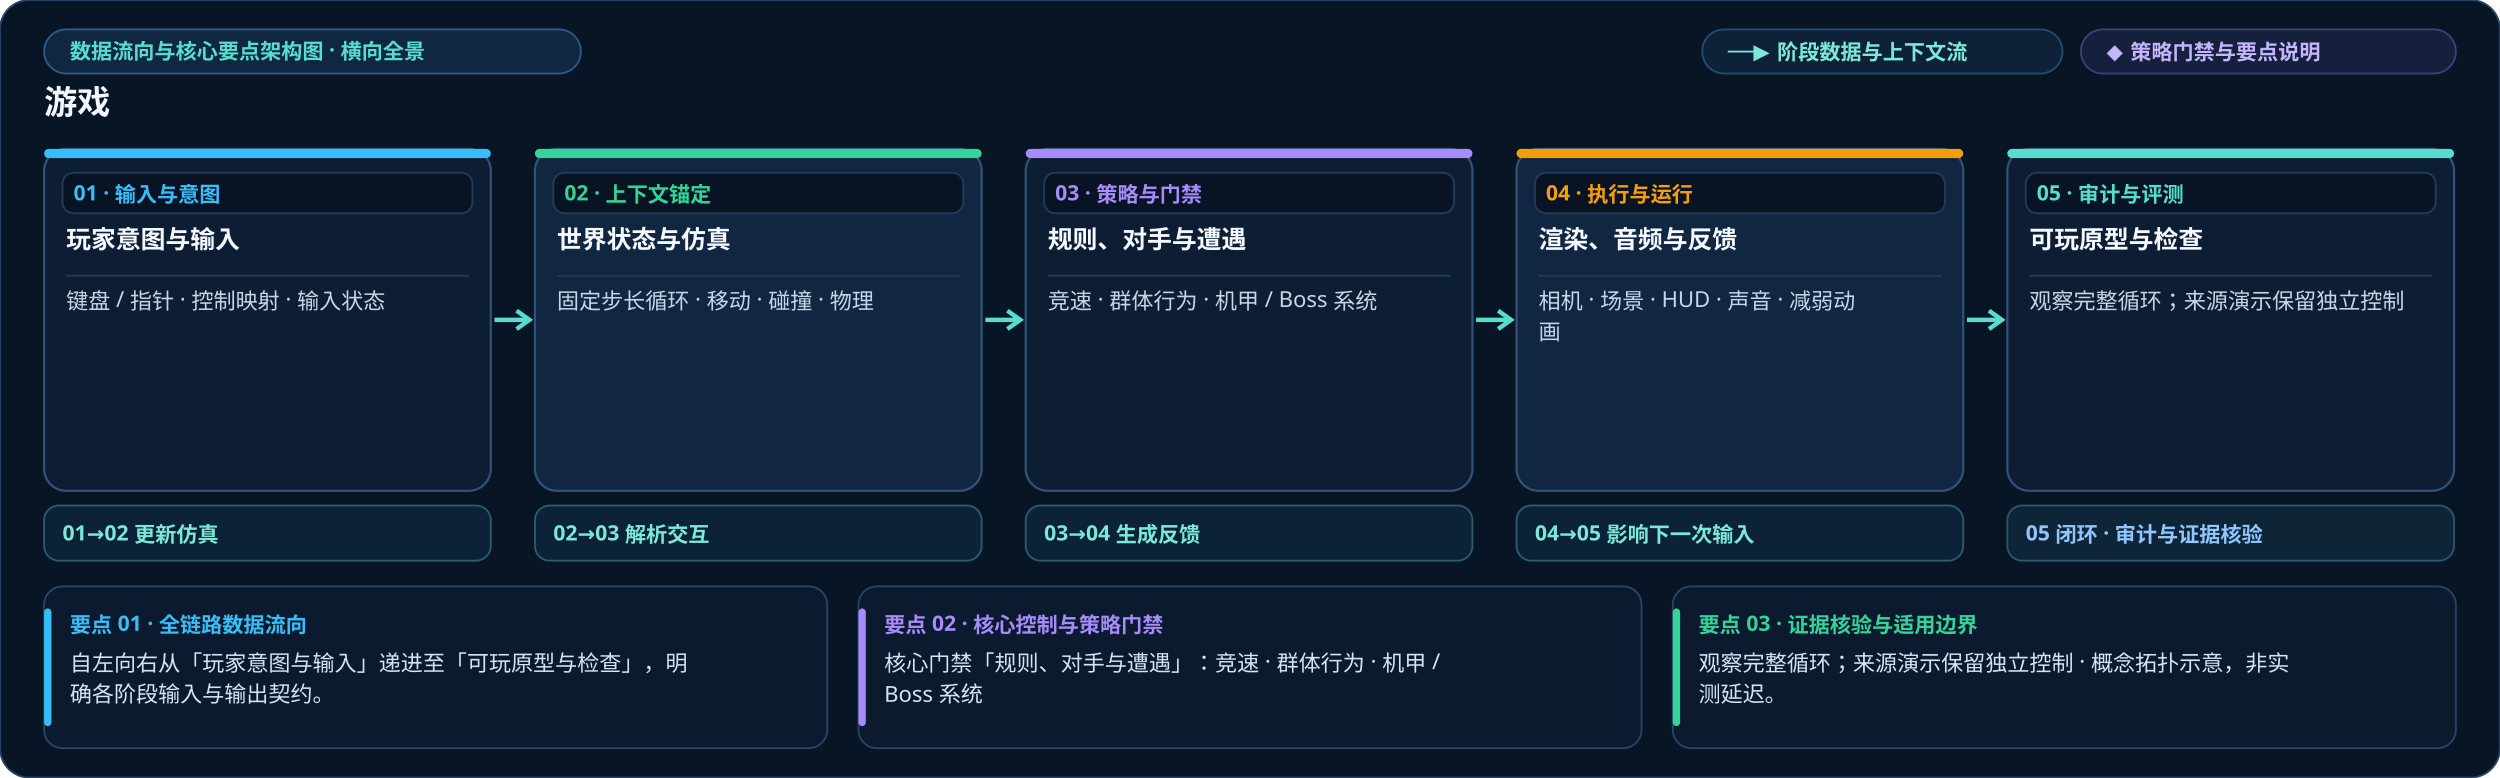
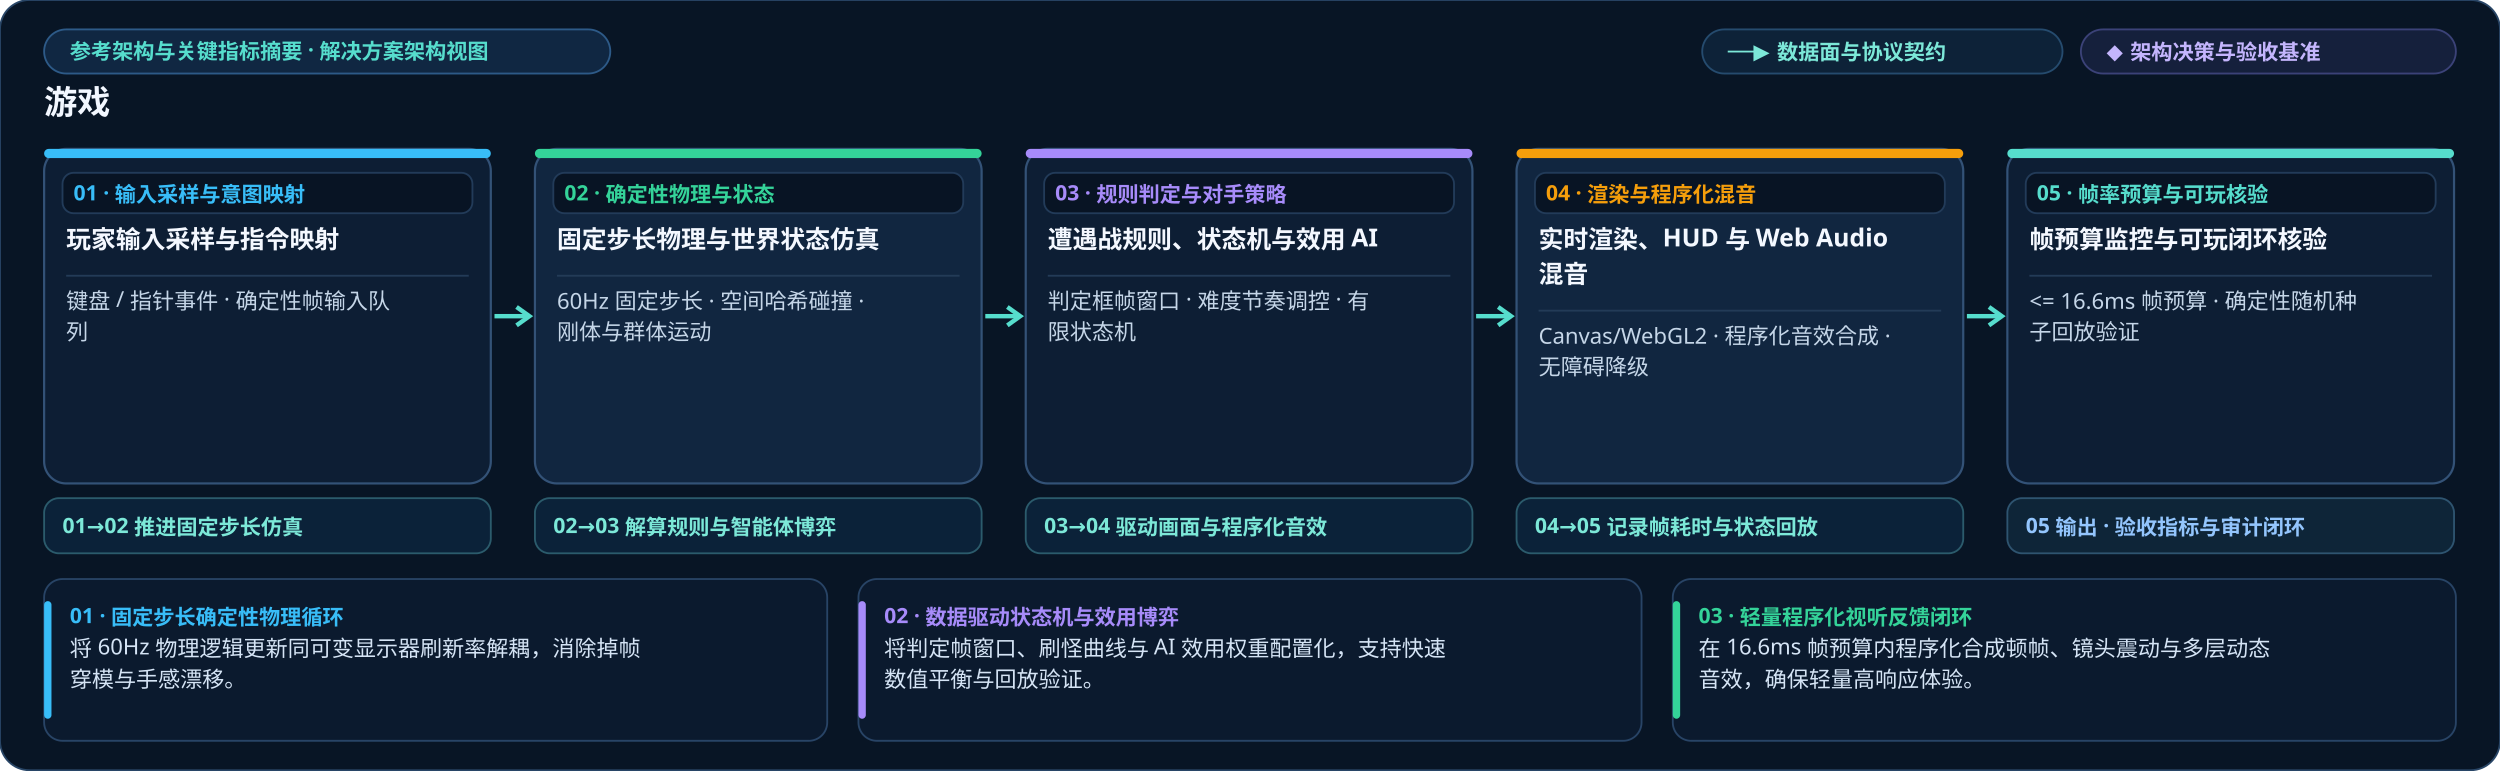
- <svg xmlns="http://www.w3.org/2000/svg" lang="zh-CN" class="knowledge-graph-wide" role="img" aria-labelledby="knowledge-1468dba212d6-title knowledge-1468dba212d6-desc" viewBox="0 0 1360 423" width="1360" style="width:100%;height:auto;margin:0 auto;font-family:system-ui,sans-serif">
-   <rect width="1360" height="423" rx="16" fill="#081525" stroke="#284566" />
-   <rect x="24" y="16" width="292" height="24" rx="12" fill="#102742" stroke="#2d5a88" />
+ <svg xmlns="http://www.w3.org/2000/svg" lang="zh-CN" class="knowledge-graph-wide" role="img" aria-labelledby="knowledge-c1ceeee38795-title knowledge-c1ceeee38795-desc" viewBox="0 0 1360 419" width="1360" style="width:100%;height:auto;margin:0 auto;font-family:system-ui,sans-serif">
+   <rect width="1360" height="419" rx="16" fill="#081525" stroke="#284566" />
+   <rect x="24" y="16" width="308" height="24" rx="12" fill="#102742" stroke="#2d5a88" />
  <text x="38" y="32" fill="#56ddcd" font-size="11.5" font-weight="700">
-     <tspan x="38" dy="0">数据流向与核心要点架构图 · 横向全景</tspan>
+     <tspan x="38" dy="0">参考架构与关键指标摘要 · 解决方案架构视图</tspan>
  </text>
  <rect x="926" y="16" width="196" height="24" rx="12" fill="#0d2238" stroke="#254b6e" />
  <text x="940" y="32" fill="#7ce8d8" font-size="11.5" font-weight="600">
-     <tspan x="940" dy="0">──▶ 阶段数据与上下文流</tspan>
+     <tspan x="940" dy="0">──▶ 数据面与协议契约</tspan>
  </text>
  <rect x="1132" y="16" width="204" height="24" rx="12" fill="#15203c" stroke="#3b4278" />
  <text x="1146" y="32" fill="#c4b5fd" font-size="11.5" font-weight="600">
-     <tspan x="1146" dy="0">◆ 策略门禁与要点说明</tspan>
+     <tspan x="1146" dy="0">◆ 架构决策与验收基准</tspan>
  </text>
  <text x="24" y="62" fill="#f2f7ff" font-size="18" font-weight="700">
    <tspan x="24" dy="0">游戏</tspan>
  </text>
  <g data-concept="1">
-     <rect x="24" y="81" width="243" height="186" rx="12" fill="#0d1e34" stroke="#335277" stroke-width="1.2" />
+     <rect x="24" y="81" width="243" height="182" rx="12" fill="#0d1e34" stroke="#335277" stroke-width="1.2" />
    <rect x="24" y="81" width="243" height="5" rx="2.5" fill="#38bdf8" />
    <rect x="34" y="94" width="223" height="22" rx="6" fill="#081424" stroke="#223b59" />
    <text x="40" y="109" fill="#38bdf8" font-size="11.5" font-weight="700">
-       <tspan x="40" dy="0">01 · 输入与意图</tspan>
+       <tspan x="40" dy="0">01 · 输入采样与意图映射</tspan>
    </text>
    <text x="36" y="135" fill="#f4f8ff" font-size="13.5" font-weight="700">
-       <tspan x="36" dy="0">玩家意图与输入</tspan>
+       <tspan x="36" dy="0">玩家输入采样与指令映射</tspan>
    </text>
    <path d="M36 150 H255" stroke="#233b57" stroke-width="1" />
    <text x="36" y="168" fill="#c5d6e8" font-size="12" font-weight="400">
-       <tspan x="36" dy="0">键盘 / 指针 · 控制映射 · 输入状态</tspan>
+       <tspan x="36" dy="0">键盘 / 指针事件 · 确定性帧输入队</tspan>
+       <tspan x="36" dy="16.8">列</tspan>
    </text>
  </g>
-   <g data-relationship="更新仿真">
-     <path d="M269 174 H287" fill="none" stroke="#56ddcd" stroke-width="2.4" />
-     <path d="M281 169 L288 174 L281 179" fill="none" stroke="#56ddcd" stroke-width="2.4" />
-     <rect x="24" y="275" width="243" height="30" rx="8" fill="#0b2239" stroke="#2b5b6c" />
-     <text x="34" y="294" fill="#7ce8d8" font-size="11.5" font-weight="600">
-       <tspan x="34" dy="0">01→02 更新仿真</tspan>
+   <g data-relationship="推进固定步长仿真">
+     <path d="M269 172 H287" fill="none" stroke="#56ddcd" stroke-width="2.4" />
+     <path d="M281 167 L288 172 L281 177" fill="none" stroke="#56ddcd" stroke-width="2.4" />
+     <rect x="24" y="271" width="243" height="30" rx="8" fill="#0b2239" stroke="#2b5b6c" />
+     <text x="34" y="290" fill="#7ce8d8" font-size="11.5" font-weight="600">
+       <tspan x="34" dy="0">01→02 推进固定步长仿真</tspan>
    </text>
  </g>
  <g data-concept="2">
-     <rect x="291" y="81" width="243" height="186" rx="12" fill="#112640" stroke="#335277" stroke-width="1.2" />
+     <rect x="291" y="81" width="243" height="182" rx="12" fill="#112640" stroke="#335277" stroke-width="1.2" />
    <rect x="291" y="81" width="243" height="5" rx="2.5" fill="#34d399" />
    <rect x="301" y="94" width="223" height="22" rx="6" fill="#081424" stroke="#223b59" />
    <text x="307" y="109" fill="#34d399" font-size="11.5" font-weight="700">
-       <tspan x="307" dy="0">02 · 上下文锚定</tspan>
+       <tspan x="307" dy="0">02 · 确定性物理与状态</tspan>
    </text>
    <text x="303" y="135" fill="#f4f8ff" font-size="13.5" font-weight="700">
-       <tspan x="303" dy="0">世界状态与仿真</tspan>
+       <tspan x="303" dy="0">固定步长物理与世界状态仿真</tspan>
    </text>
    <path d="M303 150 H522" stroke="#233b57" stroke-width="1" />
    <text x="303" y="168" fill="#c5d6e8" font-size="12" font-weight="400">
-       <tspan x="303" dy="0">固定步长循环 · 移动 · 碰撞 · 物理</tspan>
+       <tspan x="303" dy="0">60Hz 固定步长 · 空间哈希碰撞 ·</tspan>
+       <tspan x="303" dy="16.8">刚体与群体运动</tspan>
    </text>
  </g>
-   <g data-relationship="解析交互">
-     <path d="M536 174 H554" fill="none" stroke="#56ddcd" stroke-width="2.4" />
-     <path d="M548 169 L555 174 L548 179" fill="none" stroke="#56ddcd" stroke-width="2.4" />
-     <rect x="291" y="275" width="243" height="30" rx="8" fill="#0b2239" stroke="#2b5b6c" />
-     <text x="301" y="294" fill="#7ce8d8" font-size="11.5" font-weight="600">
-       <tspan x="301" dy="0">02→03 解析交互</tspan>
+   <g data-relationship="解算规则与智能体博弈">
+     <path d="M536 172 H554" fill="none" stroke="#56ddcd" stroke-width="2.4" />
+     <path d="M548 167 L555 172 L548 177" fill="none" stroke="#56ddcd" stroke-width="2.4" />
+     <rect x="291" y="271" width="243" height="30" rx="8" fill="#0b2239" stroke="#2b5b6c" />
+     <text x="301" y="290" fill="#7ce8d8" font-size="11.5" font-weight="600">
+       <tspan x="301" dy="0">02→03 解算规则与智能体博弈</tspan>
    </text>
  </g>
  <g data-concept="3">
-     <rect x="558" y="81" width="243" height="186" rx="12" fill="#0d1e34" stroke="#335277" stroke-width="1.2" />
+     <rect x="558" y="81" width="243" height="182" rx="12" fill="#0d1e34" stroke="#335277" stroke-width="1.2" />
    <rect x="558" y="81" width="243" height="5" rx="2.5" fill="#a78bfa" />
    <rect x="568" y="94" width="223" height="22" rx="6" fill="#081424" stroke="#223b59" />
    <text x="574" y="109" fill="#a78bfa" font-size="11.5" font-weight="700">
-       <tspan x="574" dy="0">03 · 策略与门禁</tspan>
+       <tspan x="574" dy="0">03 · 规则判定与对手策略</tspan>
    </text>
    <text x="570" y="135" fill="#f4f8ff" font-size="13.5" font-weight="700">
-       <tspan x="570" dy="0">规则、对手与遭遇</tspan>
+       <tspan x="570" dy="0">遭遇战规则、状态机与效用 AI</tspan>
    </text>
    <path d="M570 150 H789" stroke="#233b57" stroke-width="1" />
    <text x="570" y="168" fill="#c5d6e8" font-size="12" font-weight="400">
-       <tspan x="570" dy="0">竞速 · 群体行为 · 机甲 / Boss 系统</tspan>
+       <tspan x="570" dy="0">判定框帧窗口 · 难度节奏调控 · 有</tspan>
+       <tspan x="570" dy="16.8">限状态机</tspan>
    </text>
  </g>
-   <g data-relationship="生成反馈">
-     <path d="M803 174 H821" fill="none" stroke="#56ddcd" stroke-width="2.4" />
-     <path d="M815 169 L822 174 L815 179" fill="none" stroke="#56ddcd" stroke-width="2.4" />
-     <rect x="558" y="275" width="243" height="30" rx="8" fill="#0b2239" stroke="#2b5b6c" />
-     <text x="568" y="294" fill="#7ce8d8" font-size="11.5" font-weight="600">
-       <tspan x="568" dy="0">03→04 生成反馈</tspan>
+   <g data-relationship="驱动画面与程序化音效">
+     <path d="M803 172 H821" fill="none" stroke="#56ddcd" stroke-width="2.4" />
+     <path d="M815 167 L822 172 L815 177" fill="none" stroke="#56ddcd" stroke-width="2.4" />
+     <rect x="558" y="271" width="243" height="30" rx="8" fill="#0b2239" stroke="#2b5b6c" />
+     <text x="568" y="290" fill="#7ce8d8" font-size="11.5" font-weight="600">
+       <tspan x="568" dy="0">03→04 驱动画面与程序化音效</tspan>
    </text>
  </g>
  <g data-concept="4">
-     <rect x="825" y="81" width="243" height="186" rx="12" fill="#112640" stroke="#335277" stroke-width="1.2" />
+     <rect x="825" y="81" width="243" height="182" rx="12" fill="#112640" stroke="#335277" stroke-width="1.2" />
    <rect x="825" y="81" width="243" height="5" rx="2.5" fill="#f59e0b" />
    <rect x="835" y="94" width="223" height="22" rx="6" fill="#081424" stroke="#223b59" />
    <text x="841" y="109" fill="#f59e0b" font-size="11.5" font-weight="700">
-       <tspan x="841" dy="0">04 · 执行与运行</tspan>
+       <tspan x="841" dy="0">04 · 渲染与程序化混音</tspan>
    </text>
    <text x="837" y="135" fill="#f4f8ff" font-size="13.5" font-weight="700">
-       <tspan x="837" dy="0">渲染、音频与反馈</tspan>
+       <tspan x="837" dy="0">实时渲染、HUD 与 Web Audio</tspan>
+       <tspan x="837" dy="18.9">混音</tspan>
    </text>
-     <path d="M837 150 H1056" stroke="#233b57" stroke-width="1" />
-     <text x="837" y="168" fill="#c5d6e8" font-size="12" font-weight="400">
-       <tspan x="837" dy="0">相机 · 场景 · HUD · 声音 · 减弱动</tspan>
-       <tspan x="837" dy="16.8">画</tspan>
+     <path d="M837 169 H1056" stroke="#233b57" stroke-width="1" />
+     <text x="837" y="187" fill="#c5d6e8" font-size="12" font-weight="400">
+       <tspan x="837" dy="0">Canvas/WebGL2 · 程序化音效合成 ·</tspan>
+       <tspan x="837" dy="16.8">无障碍降级</tspan>
    </text>
  </g>
-   <g data-relationship="影响下一次输入">
-     <path d="M1070 174 H1088" fill="none" stroke="#56ddcd" stroke-width="2.4" />
-     <path d="M1082 169 L1089 174 L1082 179" fill="none" stroke="#56ddcd" stroke-width="2.4" />
-     <rect x="825" y="275" width="243" height="30" rx="8" fill="#0b2239" stroke="#2b5b6c" />
-     <text x="835" y="294" fill="#7ce8d8" font-size="11.5" font-weight="600">
-       <tspan x="835" dy="0">04→05 影响下一次输入</tspan>
+   <g data-relationship="记录帧耗时与状态回放">
+     <path d="M1070 172 H1088" fill="none" stroke="#56ddcd" stroke-width="2.4" />
+     <path d="M1082 167 L1089 172 L1082 177" fill="none" stroke="#56ddcd" stroke-width="2.4" />
+     <rect x="825" y="271" width="243" height="30" rx="8" fill="#0b2239" stroke="#2b5b6c" />
+     <text x="835" y="290" fill="#7ce8d8" font-size="11.5" font-weight="600">
+       <tspan x="835" dy="0">04→05 记录帧耗时与状态回放</tspan>
    </text>
  </g>
  <g data-concept="5">
-     <rect x="1092" y="81" width="243" height="186" rx="12" fill="#0d1e34" stroke="#335277" stroke-width="1.2" />
+     <rect x="1092" y="81" width="243" height="182" rx="12" fill="#0d1e34" stroke="#335277" stroke-width="1.2" />
    <rect x="1092" y="81" width="243" height="5" rx="2.5" fill="#56ddcd" />
    <rect x="1102" y="94" width="223" height="22" rx="6" fill="#081424" stroke="#223b59" />
    <text x="1108" y="109" fill="#56ddcd" font-size="11.5" font-weight="700">
-       <tspan x="1108" dy="0">05 · 审计与评测</tspan>
+       <tspan x="1108" dy="0">05 · 帧率预算与可玩核验</tspan>
    </text>
    <text x="1104" y="135" fill="#f4f8ff" font-size="13.5" font-weight="700">
-       <tspan x="1104" dy="0">可玩原型与检查</tspan>
+       <tspan x="1104" dy="0">帧预算监控与可玩闭环核验</tspan>
    </text>
    <path d="M1104 150 H1323" stroke="#233b57" stroke-width="1" />
    <text x="1104" y="168" fill="#c5d6e8" font-size="12" font-weight="400">
-       <tspan x="1104" dy="0">观察完整循环；来源演示保留独立控制</tspan>
+       <tspan x="1104" dy="0">&lt;= 16.6ms 帧预算 · 确定性随机种</tspan>
+       <tspan x="1104" dy="16.8">子回放验证</tspan>
    </text>
  </g>
-   <rect x="1092" y="275" width="243" height="30" rx="8" fill="#0e2538" stroke="#2e5470" />
-   <text x="1102" y="294" fill="#93c5fd" font-size="11.5" font-weight="600">
-     <tspan x="1102" dy="0">05 闭环 · 审计与证据核验</tspan>
+   <rect x="1092" y="271" width="243" height="30" rx="8" fill="#0e2538" stroke="#2e5470" />
+   <text x="1102" y="290" fill="#93c5fd" font-size="11.5" font-weight="600">
+     <tspan x="1102" dy="0">05 输出 · 验收指标与审计闭环</tspan>
  </text>
  <g data-takeaway="1">
-     <rect x="24" y="319" width="426" height="88" rx="10" fill="#0b1a2e" stroke="#284466" />
-     <rect x="24" y="331" width="4" height="64" rx="2" fill="#38bdf8" />
-     <text x="38" y="344" fill="#38bdf8" font-size="11.5" font-weight="700">
-       <tspan x="38" dy="0">要点 01 · 全链路数据流向</tspan>
+     <rect x="24" y="315" width="426" height="88" rx="10" fill="#0b1a2e" stroke="#284466" />
+     <rect x="24" y="327" width="4" height="64" rx="2" fill="#38bdf8" />
+     <text x="38" y="339" fill="#38bdf8" font-size="11.5" font-weight="700">
+       <tspan x="38" dy="0">01 · 固定步长确定性物理循环</tspan>
    </text>
-     <text x="38" y="365" fill="#d5e4f5" font-size="12" font-weight="400">
-       <tspan x="38" dy="0">自左向右从「玩家意图与输入」递进至「可玩原型与检查」，明</tspan>
-       <tspan x="38" dy="16.8">确各阶段输入与输出契约。</tspan>
+     <text x="38" y="357" fill="#d5e4f5" font-size="12" font-weight="400">
+       <tspan x="38" dy="0">将 60Hz 物理逻辑更新同可变显示器刷新率解耦，消除掉帧</tspan>
+       <tspan x="38" dy="16.8">穿模与手感漂移。</tspan>
    </text>
  </g>
  <g data-takeaway="2">
-     <rect x="467" y="319" width="426" height="88" rx="10" fill="#0b1a2e" stroke="#284466" />
-     <rect x="467" y="331" width="4" height="64" rx="2" fill="#a78bfa" />
-     <text x="481" y="344" fill="#a78bfa" font-size="11.5" font-weight="700">
-       <tspan x="481" dy="0">要点 02 · 核心控制与策略门禁</tspan>
+     <rect x="467" y="315" width="426" height="88" rx="10" fill="#0b1a2e" stroke="#284466" />
+     <rect x="467" y="327" width="4" height="64" rx="2" fill="#a78bfa" />
+     <text x="481" y="339" fill="#a78bfa" font-size="11.5" font-weight="700">
+       <tspan x="481" dy="0">02 · 数据驱动状态机与效用博弈</tspan>
    </text>
-     <text x="481" y="365" fill="#d5e4f5" font-size="12" font-weight="400">
-       <tspan x="481" dy="0">核心门禁「规则、对手与遭遇」：竞速 · 群体行为 · 机甲 /</tspan>
-       <tspan x="481" dy="16.8">Boss 系统</tspan>
+     <text x="481" y="357" fill="#d5e4f5" font-size="12" font-weight="400">
+       <tspan x="481" dy="0">将判定帧窗口、刷怪曲线与 AI 效用权重配置化，支持快速</tspan>
+       <tspan x="481" dy="16.8">数值平衡与回放验证。</tspan>
    </text>
  </g>
  <g data-takeaway="3">
-     <rect x="910" y="319" width="426" height="88" rx="10" fill="#0b1a2e" stroke="#284466" />
-     <rect x="910" y="331" width="4" height="64" rx="2" fill="#34d399" />
-     <text x="924" y="344" fill="#34d399" font-size="11.5" font-weight="700">
-       <tspan x="924" dy="0">要点 03 · 证据核验与适用边界</tspan>
+     <rect x="910" y="315" width="426" height="88" rx="10" fill="#0b1a2e" stroke="#284466" />
+     <rect x="910" y="327" width="4" height="64" rx="2" fill="#34d399" />
+     <text x="924" y="339" fill="#34d399" font-size="11.5" font-weight="700">
+       <tspan x="924" dy="0">03 · 轻量程序化视听反馈闭环</tspan>
    </text>
-     <text x="924" y="365" fill="#d5e4f5" font-size="12" font-weight="400">
-       <tspan x="924" dy="0">观察完整循环；来源演示保留独立控制 · 概念拓扑示意，非实</tspan>
-       <tspan x="924" dy="16.8">测延迟。</tspan>
+     <text x="924" y="357" fill="#d5e4f5" font-size="12" font-weight="400">
+       <tspan x="924" dy="0">在 16.6ms 帧预算内程序化合成顿帧、镜头震动与多层动态</tspan>
+       <tspan x="924" dy="16.8">音效，确保轻量高响应体验。</tspan>
    </text>
  </g>
</svg>
